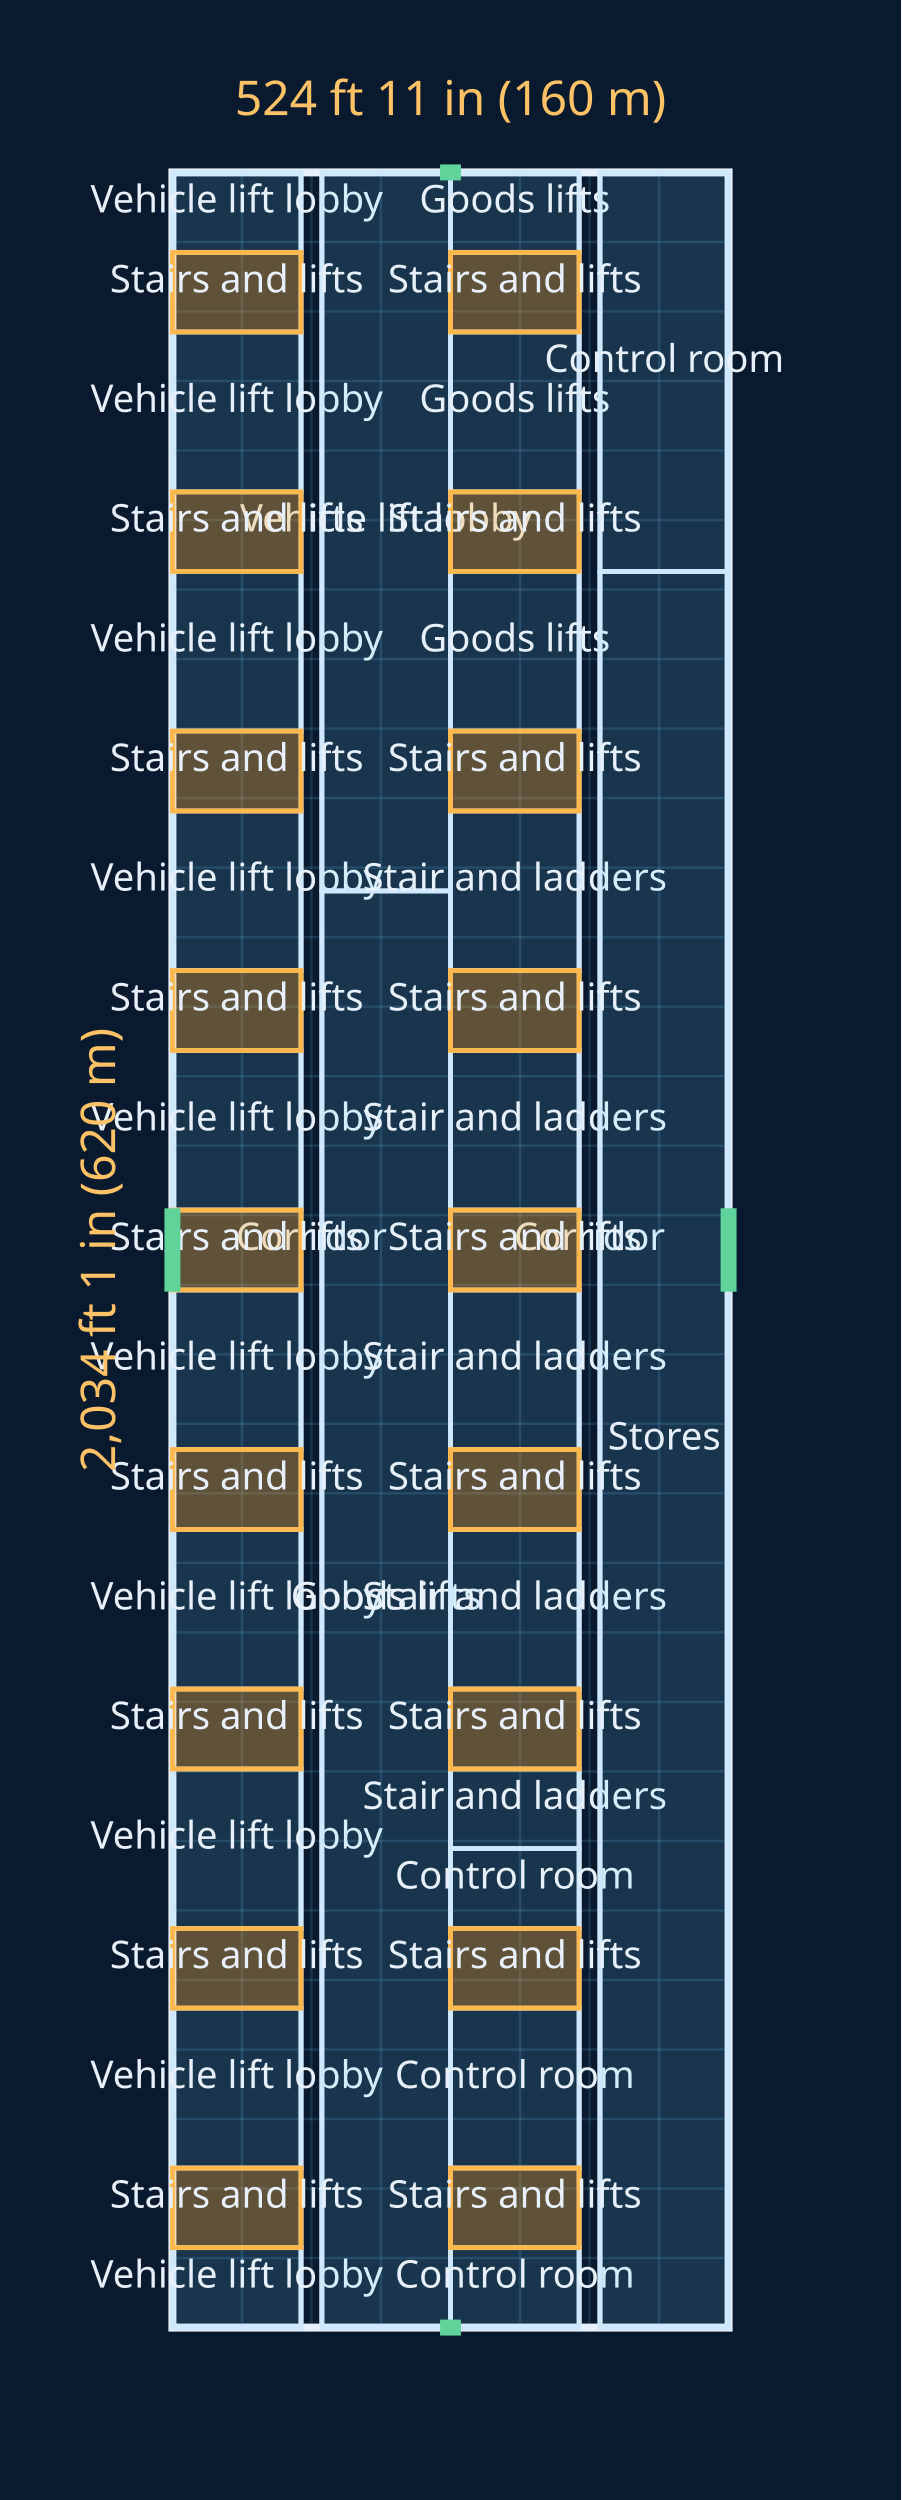
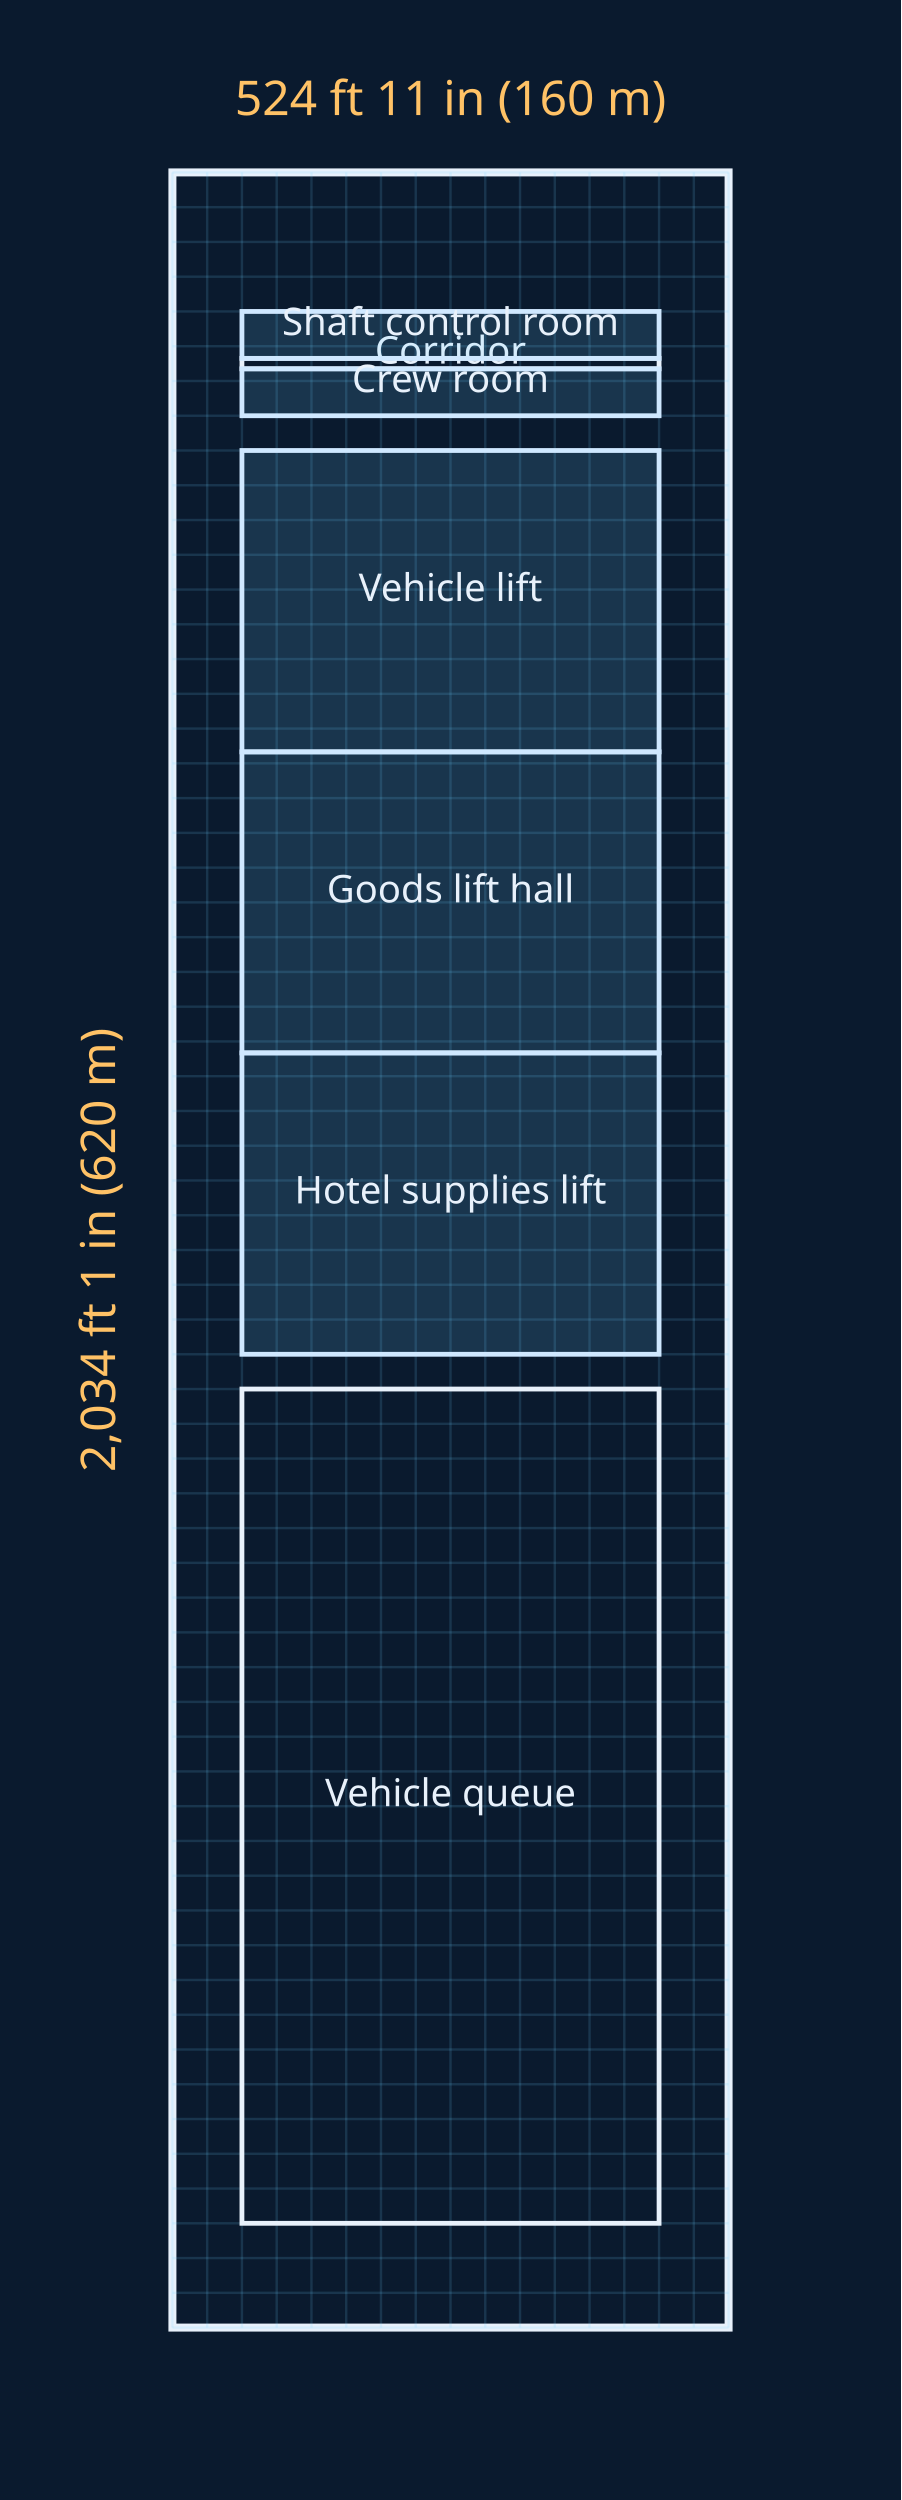
<svg xmlns="http://www.w3.org/2000/svg" viewBox="-49.6 -49.6 259.2 719.2" font-family="Segoe UI, sans-serif">
  <rect x="-49.6" y="-49.6" width="259.2" height="719.2" fill="#0a1a2e" />
  <rect x="0" y="0" width="160.0" height="620.0" fill="none" stroke="#e8f1fb" stroke-width="2.30" />
  <line x1="0.0" y1="0" x2="0.0" y2="620.0" stroke="#6fd0ff" stroke-opacity=".15" stroke-width="0.69" />
+   <line x1="10.0" y1="0" x2="10.0" y2="620.0" stroke="#6fd0ff" stroke-opacity=".15" stroke-width="0.69" />
  <line x1="20.0" y1="0" x2="20.0" y2="620.0" stroke="#6fd0ff" stroke-opacity=".15" stroke-width="0.69" />
+   <line x1="30.0" y1="0" x2="30.0" y2="620.0" stroke="#6fd0ff" stroke-opacity=".15" stroke-width="0.69" />
  <line x1="40.0" y1="0" x2="40.0" y2="620.0" stroke="#6fd0ff" stroke-opacity=".15" stroke-width="0.69" />
+   <line x1="50.0" y1="0" x2="50.0" y2="620.0" stroke="#6fd0ff" stroke-opacity=".15" stroke-width="0.69" />
  <line x1="60.0" y1="0" x2="60.0" y2="620.0" stroke="#6fd0ff" stroke-opacity=".15" stroke-width="0.69" />
+   <line x1="70.0" y1="0" x2="70.0" y2="620.0" stroke="#6fd0ff" stroke-opacity=".15" stroke-width="0.69" />
  <line x1="80.0" y1="0" x2="80.0" y2="620.0" stroke="#6fd0ff" stroke-opacity=".15" stroke-width="0.69" />
+   <line x1="90.0" y1="0" x2="90.0" y2="620.0" stroke="#6fd0ff" stroke-opacity=".15" stroke-width="0.69" />
  <line x1="100.0" y1="0" x2="100.0" y2="620.0" stroke="#6fd0ff" stroke-opacity=".15" stroke-width="0.69" />
+   <line x1="110.0" y1="0" x2="110.0" y2="620.0" stroke="#6fd0ff" stroke-opacity=".15" stroke-width="0.69" />
  <line x1="120.0" y1="0" x2="120.0" y2="620.0" stroke="#6fd0ff" stroke-opacity=".15" stroke-width="0.69" />
+   <line x1="130.0" y1="0" x2="130.0" y2="620.0" stroke="#6fd0ff" stroke-opacity=".15" stroke-width="0.69" />
  <line x1="140.0" y1="0" x2="140.0" y2="620.0" stroke="#6fd0ff" stroke-opacity=".15" stroke-width="0.69" />
+   <line x1="150.0" y1="0" x2="150.0" y2="620.0" stroke="#6fd0ff" stroke-opacity=".15" stroke-width="0.69" />
  <line x1="160.0" y1="0" x2="160.0" y2="620.0" stroke="#6fd0ff" stroke-opacity=".15" stroke-width="0.69" />
  <line x1="0" y1="0.0" x2="160.0" y2="0.0" stroke="#6fd0ff" stroke-opacity=".15" stroke-width="0.69" />
+   <line x1="0" y1="10.0" x2="160.0" y2="10.0" stroke="#6fd0ff" stroke-opacity=".15" stroke-width="0.69" />
  <line x1="0" y1="20.0" x2="160.0" y2="20.0" stroke="#6fd0ff" stroke-opacity=".15" stroke-width="0.69" />
+   <line x1="0" y1="30.0" x2="160.0" y2="30.0" stroke="#6fd0ff" stroke-opacity=".15" stroke-width="0.69" />
  <line x1="0" y1="40.0" x2="160.0" y2="40.0" stroke="#6fd0ff" stroke-opacity=".15" stroke-width="0.69" />
+   <line x1="0" y1="50.0" x2="160.0" y2="50.0" stroke="#6fd0ff" stroke-opacity=".15" stroke-width="0.69" />
  <line x1="0" y1="60.0" x2="160.0" y2="60.0" stroke="#6fd0ff" stroke-opacity=".15" stroke-width="0.69" />
+   <line x1="0" y1="70.0" x2="160.0" y2="70.0" stroke="#6fd0ff" stroke-opacity=".15" stroke-width="0.69" />
  <line x1="0" y1="80.0" x2="160.0" y2="80.0" stroke="#6fd0ff" stroke-opacity=".15" stroke-width="0.69" />
+   <line x1="0" y1="90.0" x2="160.0" y2="90.0" stroke="#6fd0ff" stroke-opacity=".15" stroke-width="0.69" />
  <line x1="0" y1="100.0" x2="160.0" y2="100.0" stroke="#6fd0ff" stroke-opacity=".15" stroke-width="0.69" />
+   <line x1="0" y1="110.0" x2="160.0" y2="110.0" stroke="#6fd0ff" stroke-opacity=".15" stroke-width="0.69" />
  <line x1="0" y1="120.0" x2="160.0" y2="120.0" stroke="#6fd0ff" stroke-opacity=".15" stroke-width="0.69" />
+   <line x1="0" y1="130.0" x2="160.0" y2="130.0" stroke="#6fd0ff" stroke-opacity=".15" stroke-width="0.69" />
  <line x1="0" y1="140.0" x2="160.0" y2="140.0" stroke="#6fd0ff" stroke-opacity=".15" stroke-width="0.69" />
+   <line x1="0" y1="150.0" x2="160.0" y2="150.0" stroke="#6fd0ff" stroke-opacity=".15" stroke-width="0.69" />
  <line x1="0" y1="160.0" x2="160.0" y2="160.0" stroke="#6fd0ff" stroke-opacity=".15" stroke-width="0.69" />
+   <line x1="0" y1="170.0" x2="160.0" y2="170.0" stroke="#6fd0ff" stroke-opacity=".15" stroke-width="0.69" />
  <line x1="0" y1="180.0" x2="160.0" y2="180.0" stroke="#6fd0ff" stroke-opacity=".15" stroke-width="0.69" />
+   <line x1="0" y1="190.0" x2="160.0" y2="190.0" stroke="#6fd0ff" stroke-opacity=".15" stroke-width="0.69" />
  <line x1="0" y1="200.0" x2="160.0" y2="200.0" stroke="#6fd0ff" stroke-opacity=".15" stroke-width="0.69" />
+   <line x1="0" y1="210.0" x2="160.0" y2="210.0" stroke="#6fd0ff" stroke-opacity=".15" stroke-width="0.69" />
  <line x1="0" y1="220.0" x2="160.0" y2="220.0" stroke="#6fd0ff" stroke-opacity=".15" stroke-width="0.69" />
+   <line x1="0" y1="230.0" x2="160.0" y2="230.0" stroke="#6fd0ff" stroke-opacity=".15" stroke-width="0.69" />
  <line x1="0" y1="240.0" x2="160.0" y2="240.0" stroke="#6fd0ff" stroke-opacity=".15" stroke-width="0.69" />
+   <line x1="0" y1="250.0" x2="160.0" y2="250.0" stroke="#6fd0ff" stroke-opacity=".15" stroke-width="0.69" />
  <line x1="0" y1="260.0" x2="160.0" y2="260.0" stroke="#6fd0ff" stroke-opacity=".15" stroke-width="0.69" />
+   <line x1="0" y1="270.0" x2="160.0" y2="270.0" stroke="#6fd0ff" stroke-opacity=".15" stroke-width="0.69" />
  <line x1="0" y1="280.0" x2="160.0" y2="280.0" stroke="#6fd0ff" stroke-opacity=".15" stroke-width="0.69" />
+   <line x1="0" y1="290.0" x2="160.0" y2="290.0" stroke="#6fd0ff" stroke-opacity=".15" stroke-width="0.69" />
  <line x1="0" y1="300.0" x2="160.0" y2="300.0" stroke="#6fd0ff" stroke-opacity=".15" stroke-width="0.69" />
+   <line x1="0" y1="310.0" x2="160.0" y2="310.0" stroke="#6fd0ff" stroke-opacity=".15" stroke-width="0.69" />
  <line x1="0" y1="320.0" x2="160.0" y2="320.0" stroke="#6fd0ff" stroke-opacity=".15" stroke-width="0.69" />
+   <line x1="0" y1="330.0" x2="160.0" y2="330.0" stroke="#6fd0ff" stroke-opacity=".15" stroke-width="0.69" />
  <line x1="0" y1="340.0" x2="160.0" y2="340.0" stroke="#6fd0ff" stroke-opacity=".15" stroke-width="0.69" />
+   <line x1="0" y1="350.0" x2="160.0" y2="350.0" stroke="#6fd0ff" stroke-opacity=".15" stroke-width="0.69" />
  <line x1="0" y1="360.0" x2="160.0" y2="360.0" stroke="#6fd0ff" stroke-opacity=".15" stroke-width="0.69" />
+   <line x1="0" y1="370.0" x2="160.0" y2="370.0" stroke="#6fd0ff" stroke-opacity=".15" stroke-width="0.69" />
  <line x1="0" y1="380.0" x2="160.0" y2="380.0" stroke="#6fd0ff" stroke-opacity=".15" stroke-width="0.69" />
+   <line x1="0" y1="390.0" x2="160.0" y2="390.0" stroke="#6fd0ff" stroke-opacity=".15" stroke-width="0.69" />
  <line x1="0" y1="400.0" x2="160.0" y2="400.0" stroke="#6fd0ff" stroke-opacity=".15" stroke-width="0.69" />
+   <line x1="0" y1="410.0" x2="160.0" y2="410.0" stroke="#6fd0ff" stroke-opacity=".15" stroke-width="0.69" />
  <line x1="0" y1="420.0" x2="160.0" y2="420.0" stroke="#6fd0ff" stroke-opacity=".15" stroke-width="0.69" />
+   <line x1="0" y1="430.0" x2="160.0" y2="430.0" stroke="#6fd0ff" stroke-opacity=".15" stroke-width="0.69" />
  <line x1="0" y1="440.0" x2="160.0" y2="440.0" stroke="#6fd0ff" stroke-opacity=".15" stroke-width="0.69" />
+   <line x1="0" y1="450.0" x2="160.0" y2="450.0" stroke="#6fd0ff" stroke-opacity=".15" stroke-width="0.69" />
  <line x1="0" y1="460.0" x2="160.0" y2="460.0" stroke="#6fd0ff" stroke-opacity=".15" stroke-width="0.69" />
+   <line x1="0" y1="470.0" x2="160.0" y2="470.0" stroke="#6fd0ff" stroke-opacity=".15" stroke-width="0.69" />
  <line x1="0" y1="480.0" x2="160.0" y2="480.0" stroke="#6fd0ff" stroke-opacity=".15" stroke-width="0.69" />
+   <line x1="0" y1="490.0" x2="160.0" y2="490.0" stroke="#6fd0ff" stroke-opacity=".15" stroke-width="0.69" />
  <line x1="0" y1="500.0" x2="160.0" y2="500.0" stroke="#6fd0ff" stroke-opacity=".15" stroke-width="0.69" />
+   <line x1="0" y1="510.0" x2="160.0" y2="510.0" stroke="#6fd0ff" stroke-opacity=".15" stroke-width="0.69" />
  <line x1="0" y1="520.0" x2="160.0" y2="520.0" stroke="#6fd0ff" stroke-opacity=".15" stroke-width="0.69" />
+   <line x1="0" y1="530.0" x2="160.0" y2="530.0" stroke="#6fd0ff" stroke-opacity=".15" stroke-width="0.69" />
  <line x1="0" y1="540.0" x2="160.0" y2="540.0" stroke="#6fd0ff" stroke-opacity=".15" stroke-width="0.69" />
+   <line x1="0" y1="550.0" x2="160.0" y2="550.0" stroke="#6fd0ff" stroke-opacity=".15" stroke-width="0.69" />
  <line x1="0" y1="560.0" x2="160.0" y2="560.0" stroke="#6fd0ff" stroke-opacity=".15" stroke-width="0.69" />
+   <line x1="0" y1="570.0" x2="160.0" y2="570.0" stroke="#6fd0ff" stroke-opacity=".15" stroke-width="0.69" />
  <line x1="0" y1="580.0" x2="160.0" y2="580.0" stroke="#6fd0ff" stroke-opacity=".15" stroke-width="0.69" />
+   <line x1="0" y1="590.0" x2="160.0" y2="590.0" stroke="#6fd0ff" stroke-opacity=".15" stroke-width="0.69" />
  <line x1="0" y1="600.0" x2="160.0" y2="600.0" stroke="#6fd0ff" stroke-opacity=".15" stroke-width="0.69" />
+   <line x1="0" y1="610.0" x2="160.0" y2="610.0" stroke="#6fd0ff" stroke-opacity=".15" stroke-width="0.69" />
  <line x1="0" y1="620.0" x2="160.0" y2="620.0" stroke="#6fd0ff" stroke-opacity=".15" stroke-width="0.69" />
-   <polygon points="37.0,0.0 37.0,620.0 43.0,620.0 43.0,0.0" fill="none" stroke="#e8f1fb" stroke-width="1.38" />
-   <text x="40.0" y="310.0" font-size="11.0" fill="#e8f1fb" text-anchor="middle">Corridor</text>
-   <polygon points="117.0,0.0 117.0,620.0 123.0,620.0 123.0,0.0" fill="none" stroke="#e8f1fb" stroke-width="1.38" />
-   <text x="120.0" y="310.0" font-size="11.0" fill="#e8f1fb" text-anchor="middle">Corridor</text>
-   <polygon points="0.0,0.0 0.0,23.0 37.0,23.0 37.0,0.0" fill="rgba(111,208,255,.15)" stroke="#cfe8ff" stroke-width="1.38" />
-   <text x="18.5" y="11.5" font-size="11.0" fill="#e8f1fb" text-anchor="middle">Vehicle lift lobby</text>
-   <polygon points="0.0,45.9 0.0,91.9 37.0,91.9 37.0,45.9" fill="rgba(111,208,255,.15)" stroke="#cfe8ff" stroke-width="1.38" />
-   <text x="18.5" y="68.9" font-size="11.0" fill="#e8f1fb" text-anchor="middle">Vehicle lift lobby</text>
-   <polygon points="0.0,114.8 0.0,160.7 37.0,160.7 37.0,114.8" fill="rgba(111,208,255,.15)" stroke="#cfe8ff" stroke-width="1.38" />
-   <text x="18.5" y="137.8" font-size="11.0" fill="#e8f1fb" text-anchor="middle">Vehicle lift lobby</text>
-   <polygon points="0.0,183.7 0.0,229.6 37.0,229.6 37.0,183.7" fill="rgba(111,208,255,.15)" stroke="#cfe8ff" stroke-width="1.38" />
-   <text x="18.5" y="206.6" font-size="11.0" fill="#e8f1fb" text-anchor="middle">Vehicle lift lobby</text>
-   <polygon points="0.0,252.6 0.0,298.5 37.0,298.5 37.0,252.6" fill="rgba(111,208,255,.15)" stroke="#cfe8ff" stroke-width="1.38" />
-   <text x="18.5" y="275.6" font-size="11.0" fill="#e8f1fb" text-anchor="middle">Vehicle lift lobby</text>
-   <polygon points="0.0,321.5 0.0,367.4 37.0,367.4 37.0,321.5" fill="rgba(111,208,255,.15)" stroke="#cfe8ff" stroke-width="1.38" />
-   <text x="18.5" y="344.4" font-size="11.0" fill="#e8f1fb" text-anchor="middle">Vehicle lift lobby</text>
-   <polygon points="0.0,390.4 0.0,436.3 37.0,436.3 37.0,390.4" fill="rgba(111,208,255,.15)" stroke="#cfe8ff" stroke-width="1.38" />
-   <text x="18.5" y="413.4" font-size="11.0" fill="#e8f1fb" text-anchor="middle">Vehicle lift lobby</text>
-   <polygon points="0.0,459.3 0.0,505.2 37.0,505.2 37.0,459.3" fill="rgba(111,208,255,.15)" stroke="#cfe8ff" stroke-width="1.38" />
-   <text x="18.5" y="482.2" font-size="11.0" fill="#e8f1fb" text-anchor="middle">Vehicle lift lobby</text>
-   <polygon points="0.0,528.1 0.0,574.1 37.0,574.1 37.0,528.1" fill="rgba(111,208,255,.15)" stroke="#cfe8ff" stroke-width="1.38" />
-   <text x="18.5" y="551.1" font-size="11.0" fill="#e8f1fb" text-anchor="middle">Vehicle lift lobby</text>
-   <polygon points="0.0,597.0 0.0,620.0 37.0,620.0 37.0,597.0" fill="rgba(111,208,255,.15)" stroke="#cfe8ff" stroke-width="1.38" />
-   <text x="18.5" y="608.5" font-size="11.0" fill="#e8f1fb" text-anchor="middle">Vehicle lift lobby</text>
-   <polygon points="43.0,0.0 43.0,206.7 80.0,206.7 80.0,0.0" fill="rgba(111,208,255,.15)" stroke="#cfe8ff" stroke-width="1.38" />
-   <text x="61.5" y="103.3" font-size="11.0" fill="#e8f1fb" text-anchor="middle">Vehicle lift lobby</text>
-   <polygon points="43.0,206.7 43.0,620.0 80.0,620.0 80.0,206.7" fill="rgba(111,208,255,.15)" stroke="#cfe8ff" stroke-width="1.38" />
-   <text x="61.5" y="413.4" font-size="11.0" fill="#e8f1fb" text-anchor="middle">Goods lifts</text>
-   <polygon points="80.0,0.0 80.0,23.0 117.0,23.0 117.0,0.0" fill="rgba(111,208,255,.15)" stroke="#cfe8ff" stroke-width="1.38" />
-   <text x="98.5" y="11.5" font-size="11.0" fill="#e8f1fb" text-anchor="middle">Goods lifts</text>
-   <polygon points="80.0,45.9 80.0,91.9 117.0,91.9 117.0,45.9" fill="rgba(111,208,255,.15)" stroke="#cfe8ff" stroke-width="1.38" />
-   <text x="98.5" y="68.9" font-size="11.0" fill="#e8f1fb" text-anchor="middle">Goods lifts</text>
-   <polygon points="80.0,114.8 80.0,160.7 117.0,160.7 117.0,114.8" fill="rgba(111,208,255,.15)" stroke="#cfe8ff" stroke-width="1.38" />
-   <text x="98.5" y="137.8" font-size="11.0" fill="#e8f1fb" text-anchor="middle">Goods lifts</text>
-   <polygon points="80.0,183.7 80.0,229.6 117.0,229.6 117.0,183.7" fill="rgba(111,208,255,.15)" stroke="#cfe8ff" stroke-width="1.38" />
-   <text x="98.5" y="206.6" font-size="11.0" fill="#e8f1fb" text-anchor="middle">Stair and ladders</text>
-   <polygon points="80.0,252.6 80.0,298.5 117.0,298.5 117.0,252.6" fill="rgba(111,208,255,.15)" stroke="#cfe8ff" stroke-width="1.38" />
-   <text x="98.5" y="275.6" font-size="11.0" fill="#e8f1fb" text-anchor="middle">Stair and ladders</text>
-   <polygon points="80.0,321.5 80.0,367.4 117.0,367.4 117.0,321.5" fill="rgba(111,208,255,.15)" stroke="#cfe8ff" stroke-width="1.38" />
-   <text x="98.5" y="344.4" font-size="11.0" fill="#e8f1fb" text-anchor="middle">Stair and ladders</text>
-   <polygon points="80.0,390.4 80.0,436.3 117.0,436.3 117.0,390.4" fill="rgba(111,208,255,.15)" stroke="#cfe8ff" stroke-width="1.38" />
-   <text x="98.5" y="413.4" font-size="11.0" fill="#e8f1fb" text-anchor="middle">Stair and ladders</text>
-   <polygon points="80.0,459.3 80.0,482.2 117.0,482.2 117.0,459.3" fill="rgba(111,208,255,.15)" stroke="#cfe8ff" stroke-width="1.38" />
-   <text x="98.5" y="470.8" font-size="11.0" fill="#e8f1fb" text-anchor="middle">Stair and ladders</text>
-   <polygon points="80.0,482.2 80.0,505.2 117.0,505.2 117.0,482.2" fill="rgba(111,208,255,.15)" stroke="#cfe8ff" stroke-width="1.38" />
-   <text x="98.5" y="493.7" font-size="11.0" fill="#e8f1fb" text-anchor="middle">Control room</text>
-   <polygon points="80.0,528.1 80.0,574.1 117.0,574.1 117.0,528.1" fill="rgba(111,208,255,.15)" stroke="#cfe8ff" stroke-width="1.38" />
-   <text x="98.5" y="551.1" font-size="11.0" fill="#e8f1fb" text-anchor="middle">Control room</text>
-   <polygon points="80.0,597.0 80.0,620.0 117.0,620.0 117.0,597.0" fill="rgba(111,208,255,.15)" stroke="#cfe8ff" stroke-width="1.38" />
-   <text x="98.5" y="608.5" font-size="11.0" fill="#e8f1fb" text-anchor="middle">Control room</text>
-   <polygon points="123.0,0.0 123.0,114.8 160.0,114.8 160.0,0.0" fill="rgba(111,208,255,.15)" stroke="#cfe8ff" stroke-width="1.38" />
-   <text x="141.5" y="57.4" font-size="11.0" fill="#e8f1fb" text-anchor="middle">Control room</text>
-   <polygon points="123.0,114.8 123.0,620.0 160.0,620.0 160.0,114.8" fill="rgba(111,208,255,.15)" stroke="#cfe8ff" stroke-width="1.38" />
-   <text x="141.5" y="367.4" font-size="11.0" fill="#e8f1fb" text-anchor="middle">Stores</text>
-   <polygon points="0.0,23.0 0.0,45.9 37.0,45.9 37.0,23.0" fill="rgba(255,184,77,.35)" stroke="#ffb84d" stroke-width="1.38" />
-   <text x="18.5" y="34.5" font-size="11.0" fill="#e8f1fb" text-anchor="middle">Stairs and lifts</text>
-   <polygon points="0.0,91.9 0.0,114.8 37.0,114.8 37.0,91.9" fill="rgba(255,184,77,.35)" stroke="#ffb84d" stroke-width="1.38" />
-   <text x="18.5" y="103.3" font-size="11.0" fill="#e8f1fb" text-anchor="middle">Stairs and lifts</text>
-   <polygon points="0.0,160.7 0.0,183.7 37.0,183.7 37.0,160.7" fill="rgba(255,184,77,.35)" stroke="#ffb84d" stroke-width="1.38" />
-   <text x="18.5" y="172.2" font-size="11.0" fill="#e8f1fb" text-anchor="middle">Stairs and lifts</text>
-   <polygon points="0.0,229.6 0.0,252.6 37.0,252.6 37.0,229.6" fill="rgba(255,184,77,.35)" stroke="#ffb84d" stroke-width="1.38" />
-   <text x="18.5" y="241.1" font-size="11.0" fill="#e8f1fb" text-anchor="middle">Stairs and lifts</text>
-   <polygon points="0.0,298.5 0.0,321.5 37.0,321.5 37.0,298.5" fill="rgba(255,184,77,.35)" stroke="#ffb84d" stroke-width="1.38" />
-   <text x="18.5" y="310.0" font-size="11.0" fill="#e8f1fb" text-anchor="middle">Stairs and lifts</text>
-   <polygon points="0.0,367.4 0.0,390.4 37.0,390.4 37.0,367.4" fill="rgba(255,184,77,.35)" stroke="#ffb84d" stroke-width="1.38" />
-   <text x="18.5" y="378.9" font-size="11.0" fill="#e8f1fb" text-anchor="middle">Stairs and lifts</text>
-   <polygon points="0.0,436.3 0.0,459.3 37.0,459.3 37.0,436.3" fill="rgba(255,184,77,.35)" stroke="#ffb84d" stroke-width="1.38" />
-   <text x="18.5" y="447.8" font-size="11.0" fill="#e8f1fb" text-anchor="middle">Stairs and lifts</text>
-   <polygon points="0.0,505.2 0.0,528.1 37.0,528.1 37.0,505.2" fill="rgba(255,184,77,.35)" stroke="#ffb84d" stroke-width="1.38" />
-   <text x="18.5" y="516.6" font-size="11.0" fill="#e8f1fb" text-anchor="middle">Stairs and lifts</text>
-   <polygon points="0.0,574.1 0.0,597.0 37.0,597.0 37.0,574.1" fill="rgba(255,184,77,.35)" stroke="#ffb84d" stroke-width="1.38" />
-   <text x="18.5" y="585.5" font-size="11.0" fill="#e8f1fb" text-anchor="middle">Stairs and lifts</text>
-   <polygon points="80.0,23.0 80.0,45.9 117.0,45.9 117.0,23.0" fill="rgba(255,184,77,.35)" stroke="#ffb84d" stroke-width="1.38" />
-   <text x="98.5" y="34.5" font-size="11.0" fill="#e8f1fb" text-anchor="middle">Stairs and lifts</text>
-   <polygon points="80.0,91.9 80.0,114.8 117.0,114.8 117.0,91.9" fill="rgba(255,184,77,.35)" stroke="#ffb84d" stroke-width="1.38" />
-   <text x="98.5" y="103.3" font-size="11.0" fill="#e8f1fb" text-anchor="middle">Stairs and lifts</text>
-   <polygon points="80.0,160.7 80.0,183.7 117.0,183.7 117.0,160.7" fill="rgba(255,184,77,.35)" stroke="#ffb84d" stroke-width="1.38" />
-   <text x="98.5" y="172.2" font-size="11.0" fill="#e8f1fb" text-anchor="middle">Stairs and lifts</text>
-   <polygon points="80.0,229.6 80.0,252.6 117.0,252.6 117.0,229.6" fill="rgba(255,184,77,.35)" stroke="#ffb84d" stroke-width="1.38" />
-   <text x="98.5" y="241.1" font-size="11.0" fill="#e8f1fb" text-anchor="middle">Stairs and lifts</text>
-   <polygon points="80.0,298.5 80.0,321.5 117.0,321.5 117.0,298.5" fill="rgba(255,184,77,.35)" stroke="#ffb84d" stroke-width="1.38" />
-   <text x="98.5" y="310.0" font-size="11.0" fill="#e8f1fb" text-anchor="middle">Stairs and lifts</text>
-   <polygon points="80.0,367.4 80.0,390.4 117.0,390.4 117.0,367.4" fill="rgba(255,184,77,.35)" stroke="#ffb84d" stroke-width="1.38" />
-   <text x="98.5" y="378.9" font-size="11.0" fill="#e8f1fb" text-anchor="middle">Stairs and lifts</text>
-   <polygon points="80.0,436.3 80.0,459.3 117.0,459.3 117.0,436.3" fill="rgba(255,184,77,.35)" stroke="#ffb84d" stroke-width="1.38" />
-   <text x="98.5" y="447.8" font-size="11.0" fill="#e8f1fb" text-anchor="middle">Stairs and lifts</text>
-   <polygon points="80.0,505.2 80.0,528.1 117.0,528.1 117.0,505.2" fill="rgba(255,184,77,.35)" stroke="#ffb84d" stroke-width="1.38" />
-   <text x="98.5" y="516.6" font-size="11.0" fill="#e8f1fb" text-anchor="middle">Stairs and lifts</text>
-   <polygon points="80.0,574.1 80.0,597.0 117.0,597.0 117.0,574.1" fill="rgba(255,184,77,.35)" stroke="#ffb84d" stroke-width="1.38" />
-   <text x="98.5" y="585.5" font-size="11.0" fill="#e8f1fb" text-anchor="middle">Stairs and lifts</text>
-   <line x1="0.0" y1="298.0" x2="0.0" y2="322.0" stroke="#5fd39a" stroke-width="4.59" />
-   <line x1="160.0" y1="298.0" x2="160.0" y2="322.0" stroke="#5fd39a" stroke-width="4.59" />
-   <line x1="77.0" y1="0.0" x2="83.0" y2="0.0" stroke="#5fd39a" stroke-width="4.59" />
-   <line x1="77.0" y1="620.0" x2="83.0" y2="620.0" stroke="#5fd39a" stroke-width="4.59" />
+   <polygon points="20.0,53.5 140.0,53.5 140.0,56.5 20.0,56.5" fill="none" stroke="#e8f1fb" stroke-width="1.38" />
+   <text x="80.0" y="55.0" font-size="11.0" fill="#e8f1fb" text-anchor="middle">Corridor</text>
+   <polygon points="20.0,40.0 140.0,40.0 140.0,53.5 20.0,53.5" fill="rgba(111,208,255,.15)" stroke="#cfe8ff" stroke-width="1.38" />
+   <text x="80.0" y="46.8" font-size="11.0" fill="#e8f1fb" text-anchor="middle">Shaft control room</text>
+   <polygon points="20.0,56.5 140.0,56.5 140.0,70.0 20.0,70.0" fill="rgba(111,208,255,.15)" stroke="#cfe8ff" stroke-width="1.38" />
+   <text x="80.0" y="63.2" font-size="11.0" fill="#e8f1fb" text-anchor="middle">Crew room</text>
+   <polygon points="20.0,80.0 140.0,80.0 140.0,166.7 20.0,166.7" fill="rgba(111,208,255,.15)" stroke="#cfe8ff" stroke-width="1.38" />
+   <text x="80.0" y="123.3" font-size="11.0" fill="#e8f1fb" text-anchor="middle">Vehicle lift</text>
+   <polygon points="20.0,166.7 140.0,166.7 140.0,253.3 20.0,253.3" fill="rgba(111,208,255,.15)" stroke="#cfe8ff" stroke-width="1.38" />
+   <text x="80.0" y="210.0" font-size="11.0" fill="#e8f1fb" text-anchor="middle">Goods lift hall</text>
+   <polygon points="20.0,253.3 140.0,253.3 140.0,340.0 20.0,340.0" fill="rgba(111,208,255,.15)" stroke="#cfe8ff" stroke-width="1.38" />
+   <text x="80.0" y="296.6" font-size="11.0" fill="#e8f1fb" text-anchor="middle">Hotel supplies lift</text>
+   <polygon points="20.0,350.0 140.0,350.0 140.0,590.0 20.0,590.0" fill="none" stroke="#e8f1fb" stroke-width="1.38" />
+   <text x="80.0" y="470.0" font-size="11.0" fill="#e8f1fb" text-anchor="middle">Vehicle queue</text>
  <text x="80.0" y="-16.5" font-size="13.8" fill="#ffc266" text-anchor="middle">524 ft 11 in (160 m)</text>
  <text x="-16.5" y="310.0" font-size="13.8" fill="#ffc266" text-anchor="middle" transform="rotate(-90 -16.5 310.0)">2,034 ft 1 in (620 m)</text>
</svg>
